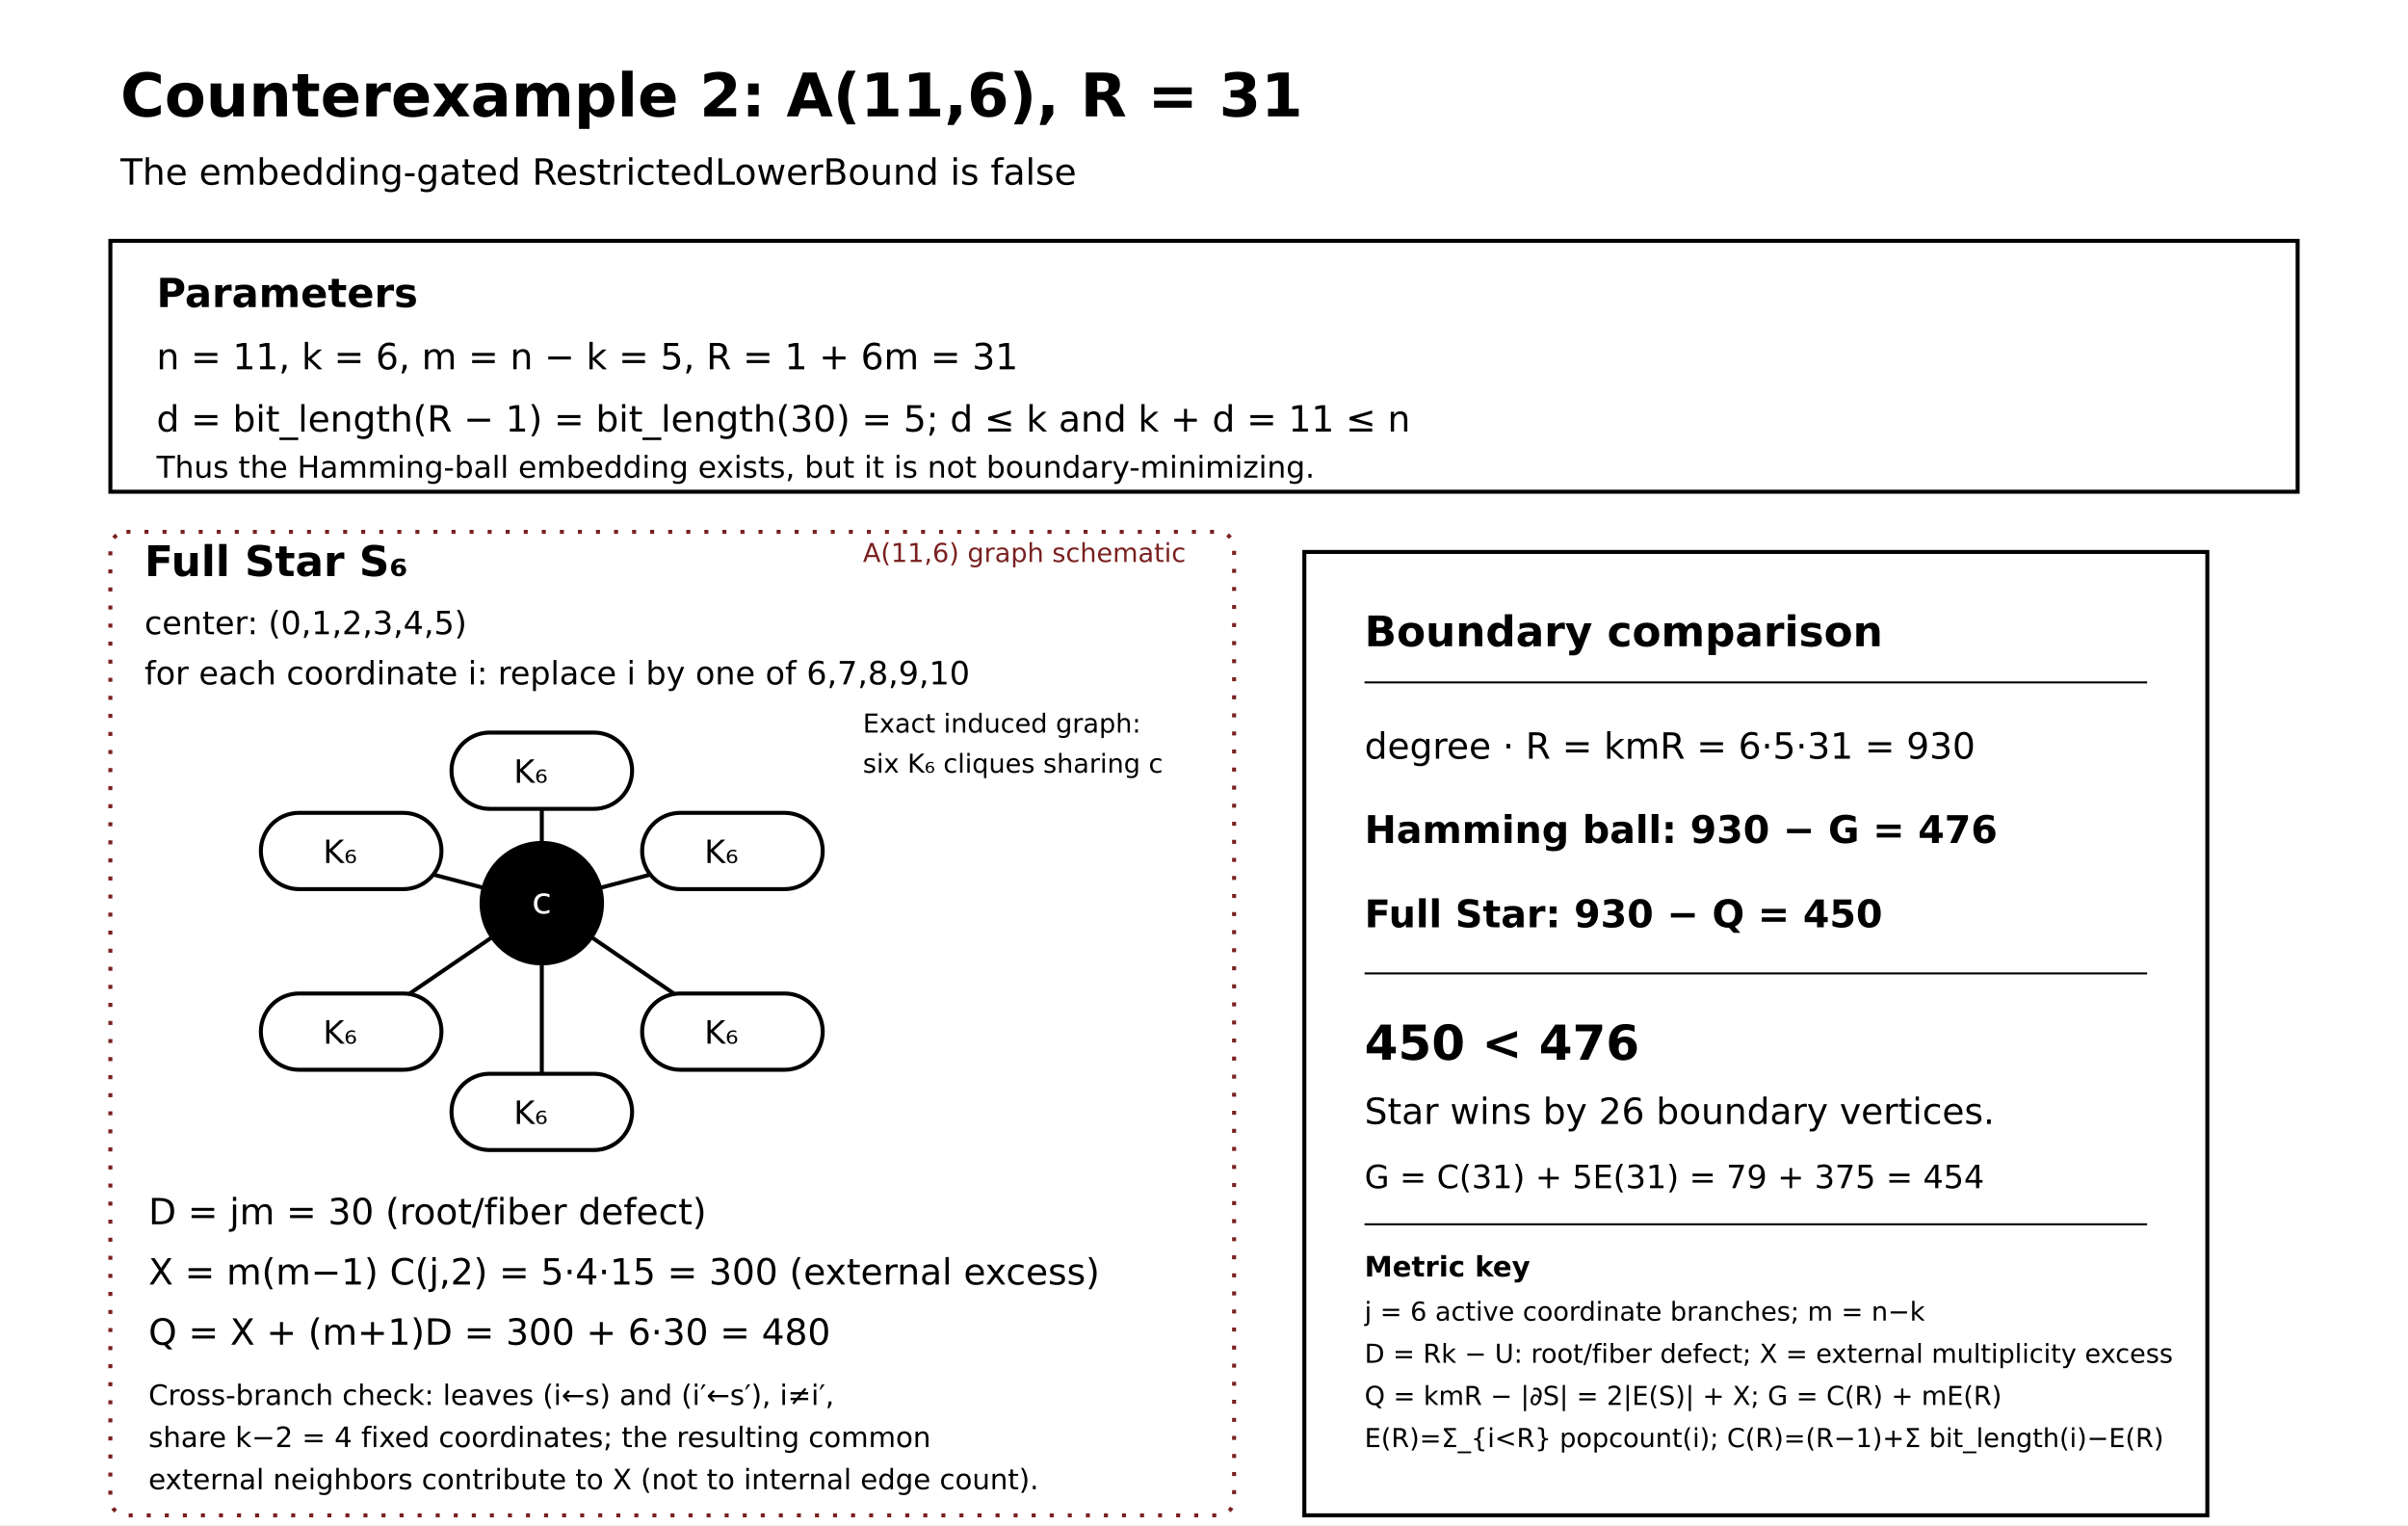
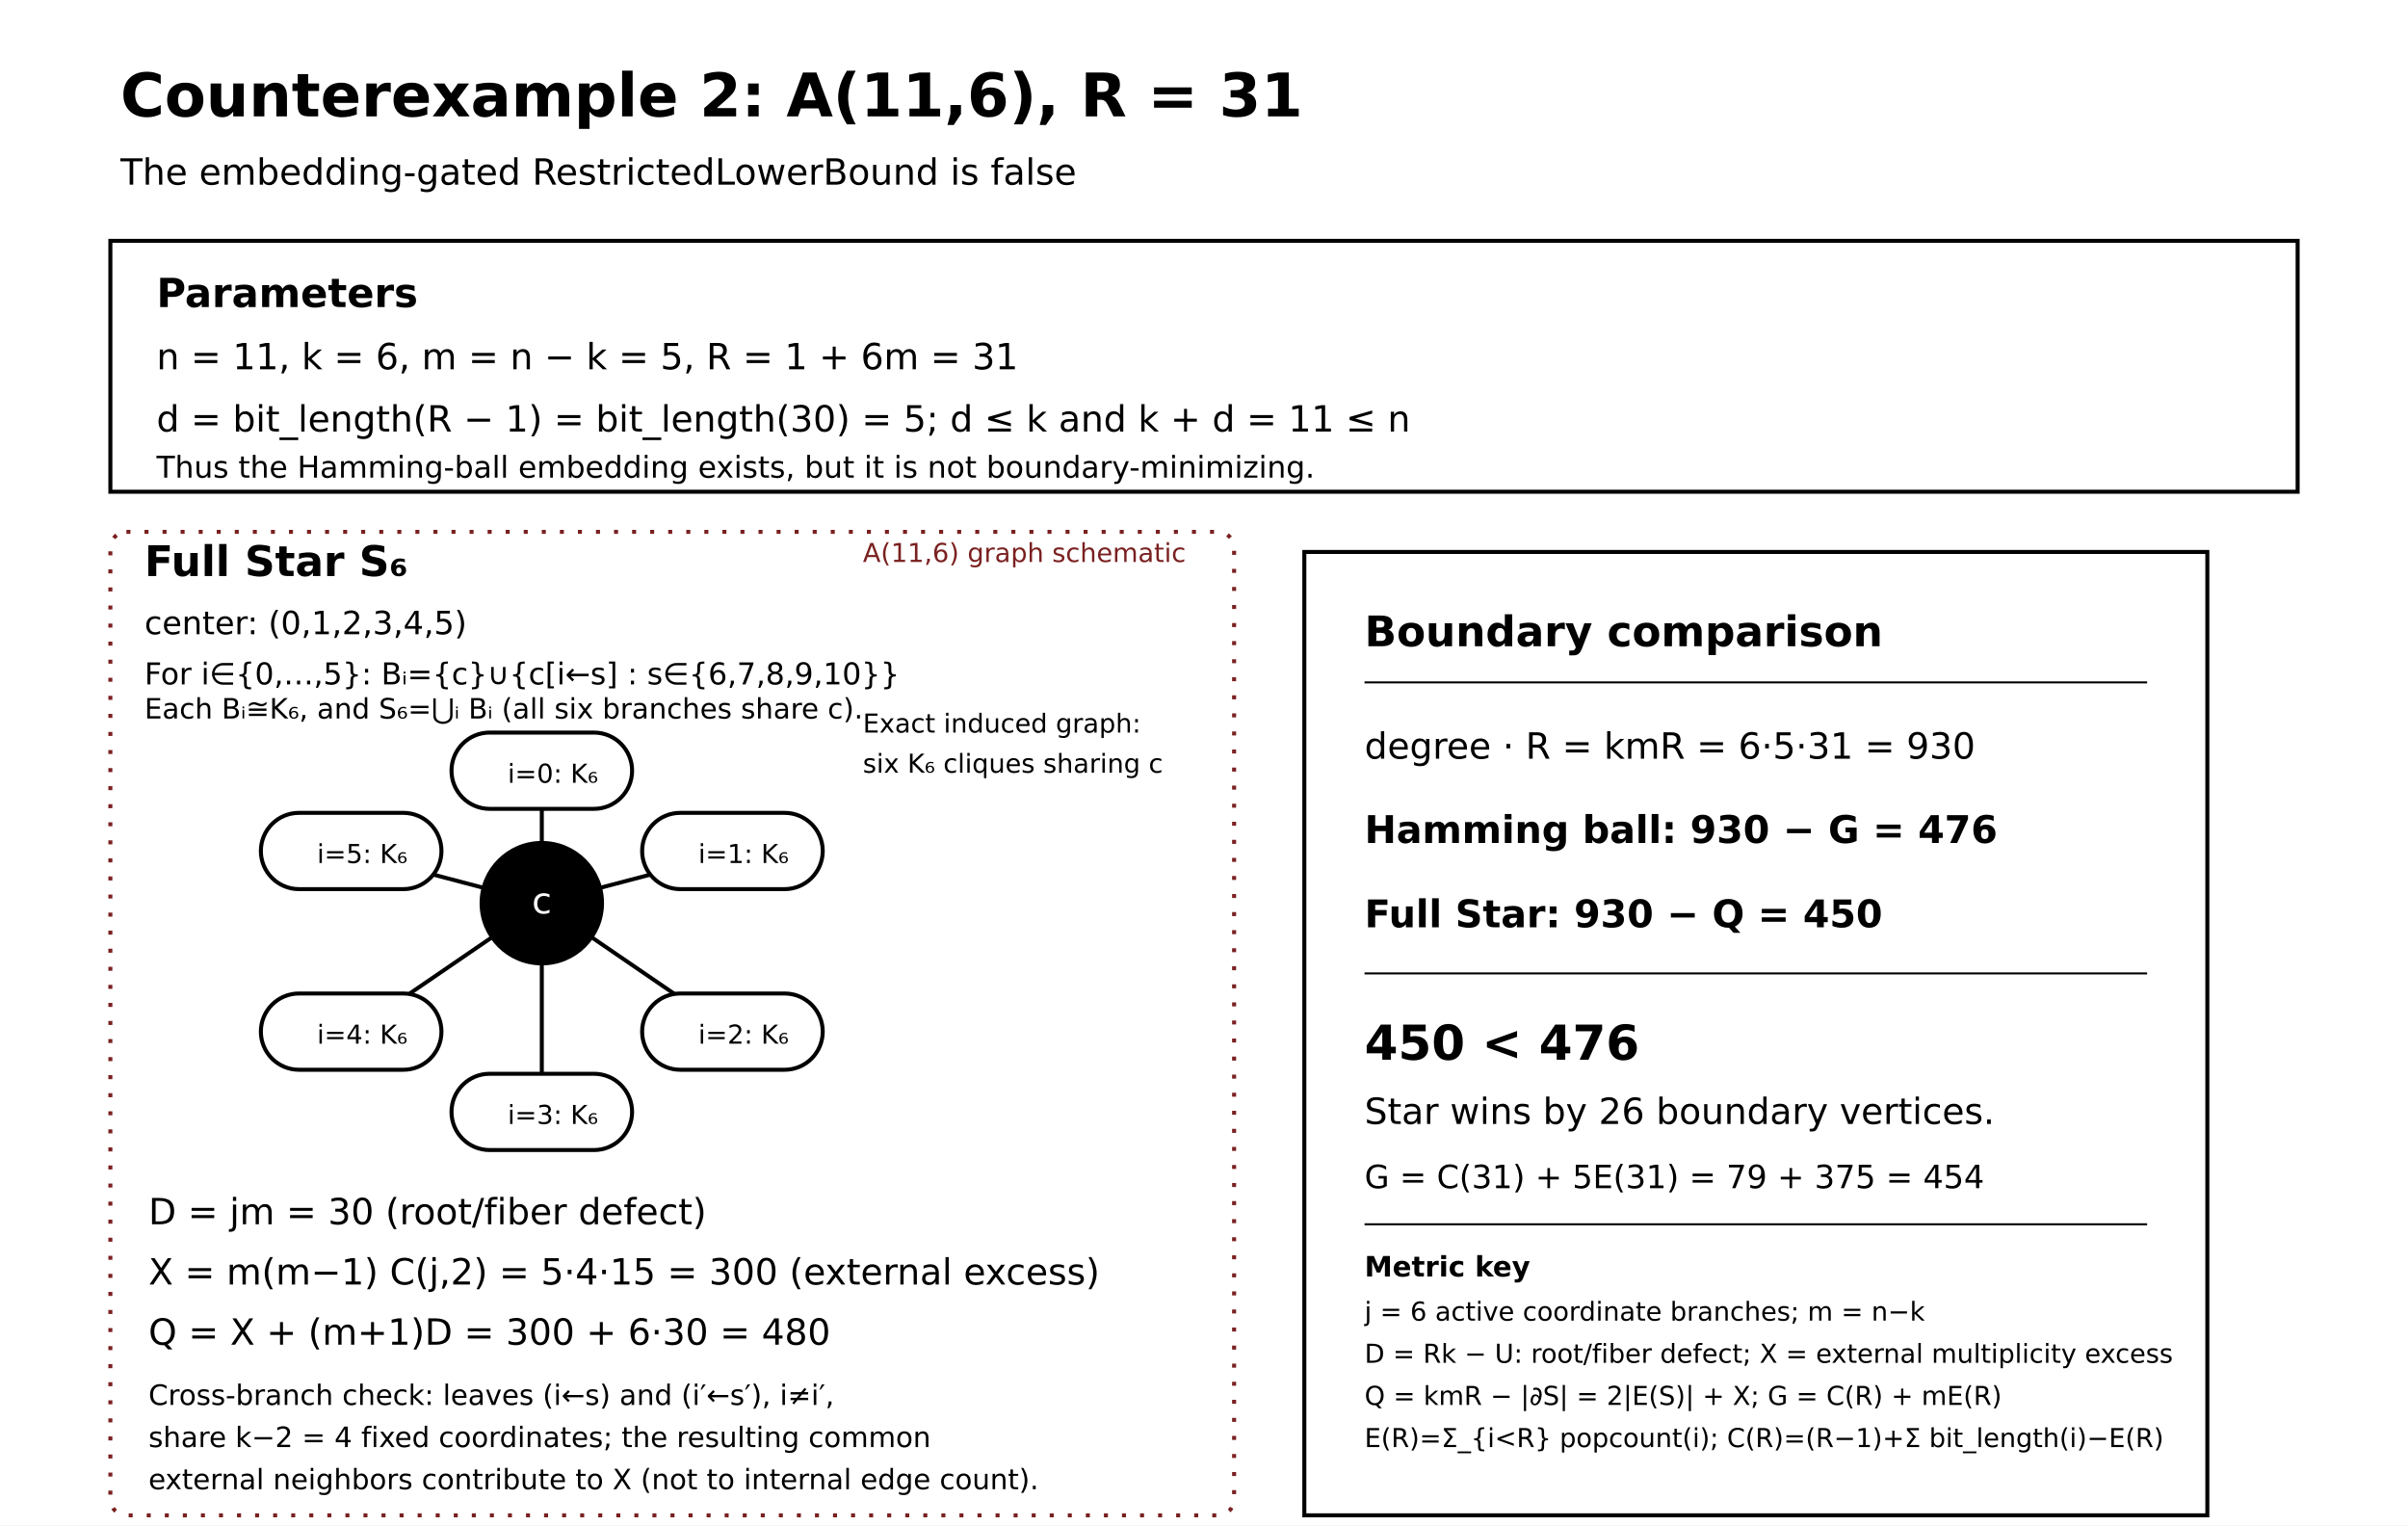
<svg xmlns="http://www.w3.org/2000/svg" width="1200" height="760" viewBox="0 0 1200 760">
  <rect width="1200" height="760" fill="white" />
  <g fill="black" font-family="DejaVu Sans, Arial, sans-serif">
    <text x="60" y="58" font-size="30" font-weight="bold">Counterexample 2: A(11,6), R = 31</text>
    <text x="60" y="92" font-size="18">The embedding-gated RestrictedLowerBound is false</text>
    <rect x="55" y="120" width="1090" height="125" fill="none" stroke="black" stroke-width="2" />
    <text x="78" y="153" font-size="20" font-weight="bold">Parameters</text>
    <text x="78" y="184" font-size="18">n = 11,  k = 6,  m = n − k = 5,  R = 1 + 6m = 31</text>
    <text x="78" y="215" font-size="18">d = bit_length(R − 1) = bit_length(30) = 5;  d ≤ k and k + d = 11 ≤ n</text>
    <text x="78" y="238" font-size="15">Thus the Hamming-ball embedding exists, but it is not boundary-minimizing.</text>
    <text x="72" y="287" font-size="21" font-weight="bold">Full Star S₆</text>
    <rect x="55" y="265" width="560" height="490" rx="8" fill="none" stroke="#7a2020" stroke-width="2" stroke-dasharray="2 7" />
    <text x="430" y="280" font-size="13" fill="#7a2020">A(11,6) graph schematic</text>
    <text x="72" y="316" font-size="16">center: (0,1,2,3,4,5)</text>
-     <text x="72" y="341" font-size="16">for each coordinate i: replace i by one of 6,7,8,9,10</text>
+     <text x="72" y="341" font-size="15">For i∈{0,…,5}: Bᵢ={c}∪{c[i←s] : s∈{6,7,8,9,10}}</text>
+     <text x="72" y="358" font-size="14">Each Bᵢ≅K₆, and S₆=⋃ᵢ Bᵢ (all six branches share c).</text>
    <g stroke="black" stroke-width="2" fill="white">
      <line x1="270" y1="450" x2="270" y2="385" />
      <line x1="270" y1="450" x2="365" y2="425" />
      <line x1="270" y1="450" x2="365" y2="515" />
      <line x1="270" y1="450" x2="270" y2="555" />
      <line x1="270" y1="450" x2="175" y2="515" />
      <line x1="270" y1="450" x2="175" y2="425" />
      <rect x="225" y="365" width="90" height="38" rx="19" />
      <rect x="320" y="405" width="90" height="38" rx="19" />
      <rect x="320" y="495" width="90" height="38" rx="19" />
      <rect x="225" y="535" width="90" height="38" rx="19" />
      <rect x="130" y="495" width="90" height="38" rx="19" />
      <rect x="130" y="405" width="90" height="38" rx="19" />
      <circle cx="270" cy="450" r="30" fill="black" />
    </g>
    <text x="270" y="450" text-anchor="middle" dominant-baseline="middle" font-size="18" fill="white">c</text>
-     <text x="256" y="390" font-size="16">K₆</text>
-     <text x="351" y="430" font-size="16">K₆</text>
-     <text x="351" y="520" font-size="16">K₆</text>
-     <text x="256" y="560" font-size="16">K₆</text>
-     <text x="161" y="520" font-size="16">K₆</text>
-     <text x="161" y="430" font-size="16">K₆</text>
+     <text x="253" y="390" font-size="13">i=0: K₆</text>
+     <text x="348" y="430" font-size="13">i=1: K₆</text>
+     <text x="348" y="520" font-size="13">i=2: K₆</text>
+     <text x="253" y="560" font-size="13">i=3: K₆</text>
+     <text x="158" y="520" font-size="13">i=4: K₆</text>
+     <text x="158" y="430" font-size="13">i=5: K₆</text>
    <text x="430" y="365" font-size="13">Exact induced graph:</text>
    <text x="430" y="385" font-size="13">six K₆ cliques sharing c</text>
    <text x="74" y="610" font-size="18">D = jm = 30  (root/fiber defect)</text>
    <text x="74" y="640" font-size="18">X = m(m−1) C(j,2) = 5·4·15 = 300  (external excess)</text>
    <text x="74" y="670" font-size="18">Q = X + (m+1)D = 300 + 6·30 = 480</text>
    <text x="74" y="700" font-size="14">Cross-branch check: leaves (i←s) and (i′←s′), i≠i′,</text>
    <text x="74" y="721" font-size="14">share k−2 = 4 fixed coordinates; the resulting common</text>
    <text x="74" y="742" font-size="14">external neighbors contribute to X (not to internal edge count).</text>
    <rect x="650" y="275" width="450" height="480" fill="none" stroke="black" stroke-width="2" />
    <text x="680" y="322" font-size="21" font-weight="bold">Boundary comparison</text>
    <line x1="680" y1="340" x2="1070" y2="340" stroke="black" />
    <text x="680" y="378" font-size="18">degree · R = kmR = 6·5·31 = 930</text>
    <text x="680" y="420" font-size="19" font-weight="bold">Hamming ball: 930 − G = 476</text>
    <text x="680" y="462" font-size="19" font-weight="bold">Full Star:     930 − Q = 450</text>
    <line x1="680" y1="485" x2="1070" y2="485" stroke="black" />
    <text x="680" y="528" font-size="24" font-weight="bold">450 &lt; 476</text>
    <text x="680" y="560" font-size="18">Star wins by 26 boundary vertices.</text>
    <text x="680" y="592" font-size="16">G = C(31) + 5E(31) = 79 + 375 = 454</text>
    <line x1="680" y1="610" x2="1070" y2="610" stroke="black" />
    <text x="680" y="636" font-size="14" font-weight="bold">Metric key</text>
    <text x="680" y="658" font-size="13">j = 6 active coordinate branches; m = n−k</text>
    <text x="680" y="679" font-size="13">D = Rk − U: root/fiber defect; X = external multiplicity excess</text>
    <text x="680" y="700" font-size="13">Q = kmR − |∂S| = 2|E(S)| + X;  G = C(R) + mE(R)</text>
    <text x="680" y="721" font-size="13">E(R)=Σ_{i&lt;R} popcount(i);  C(R)=(R−1)+Σ bit_length(i)−E(R)</text>
  </g>
</svg>
